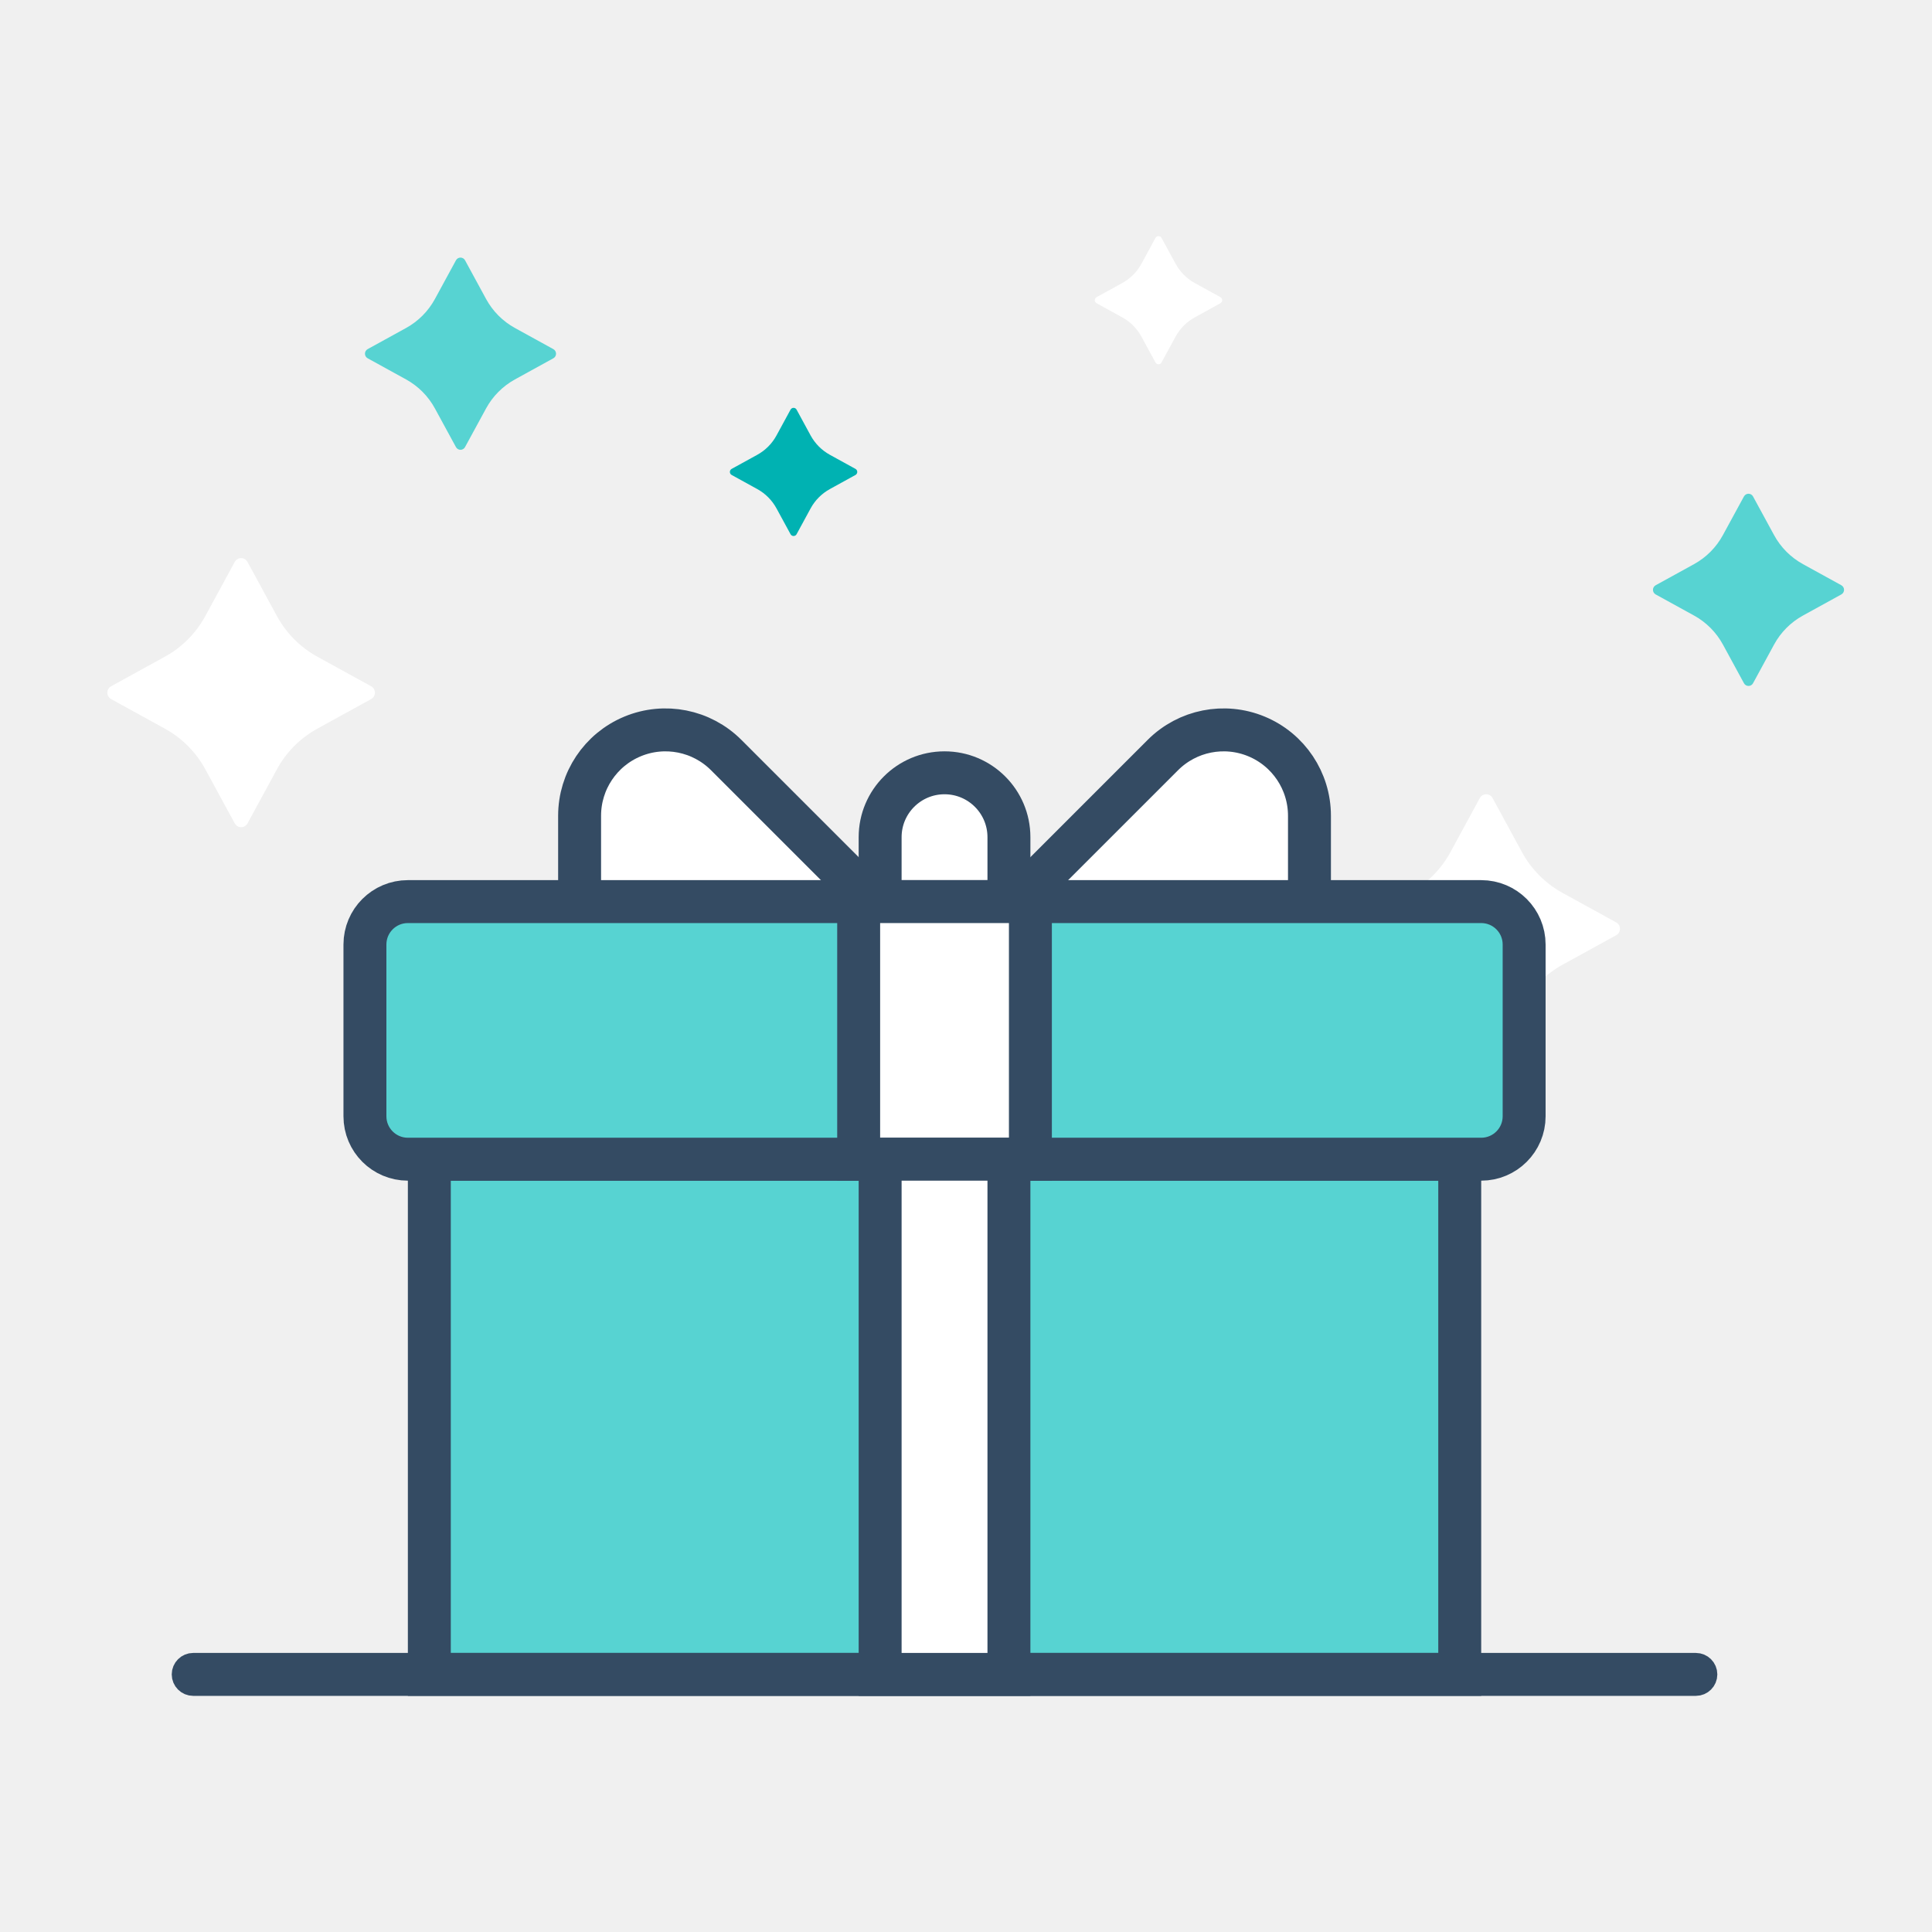
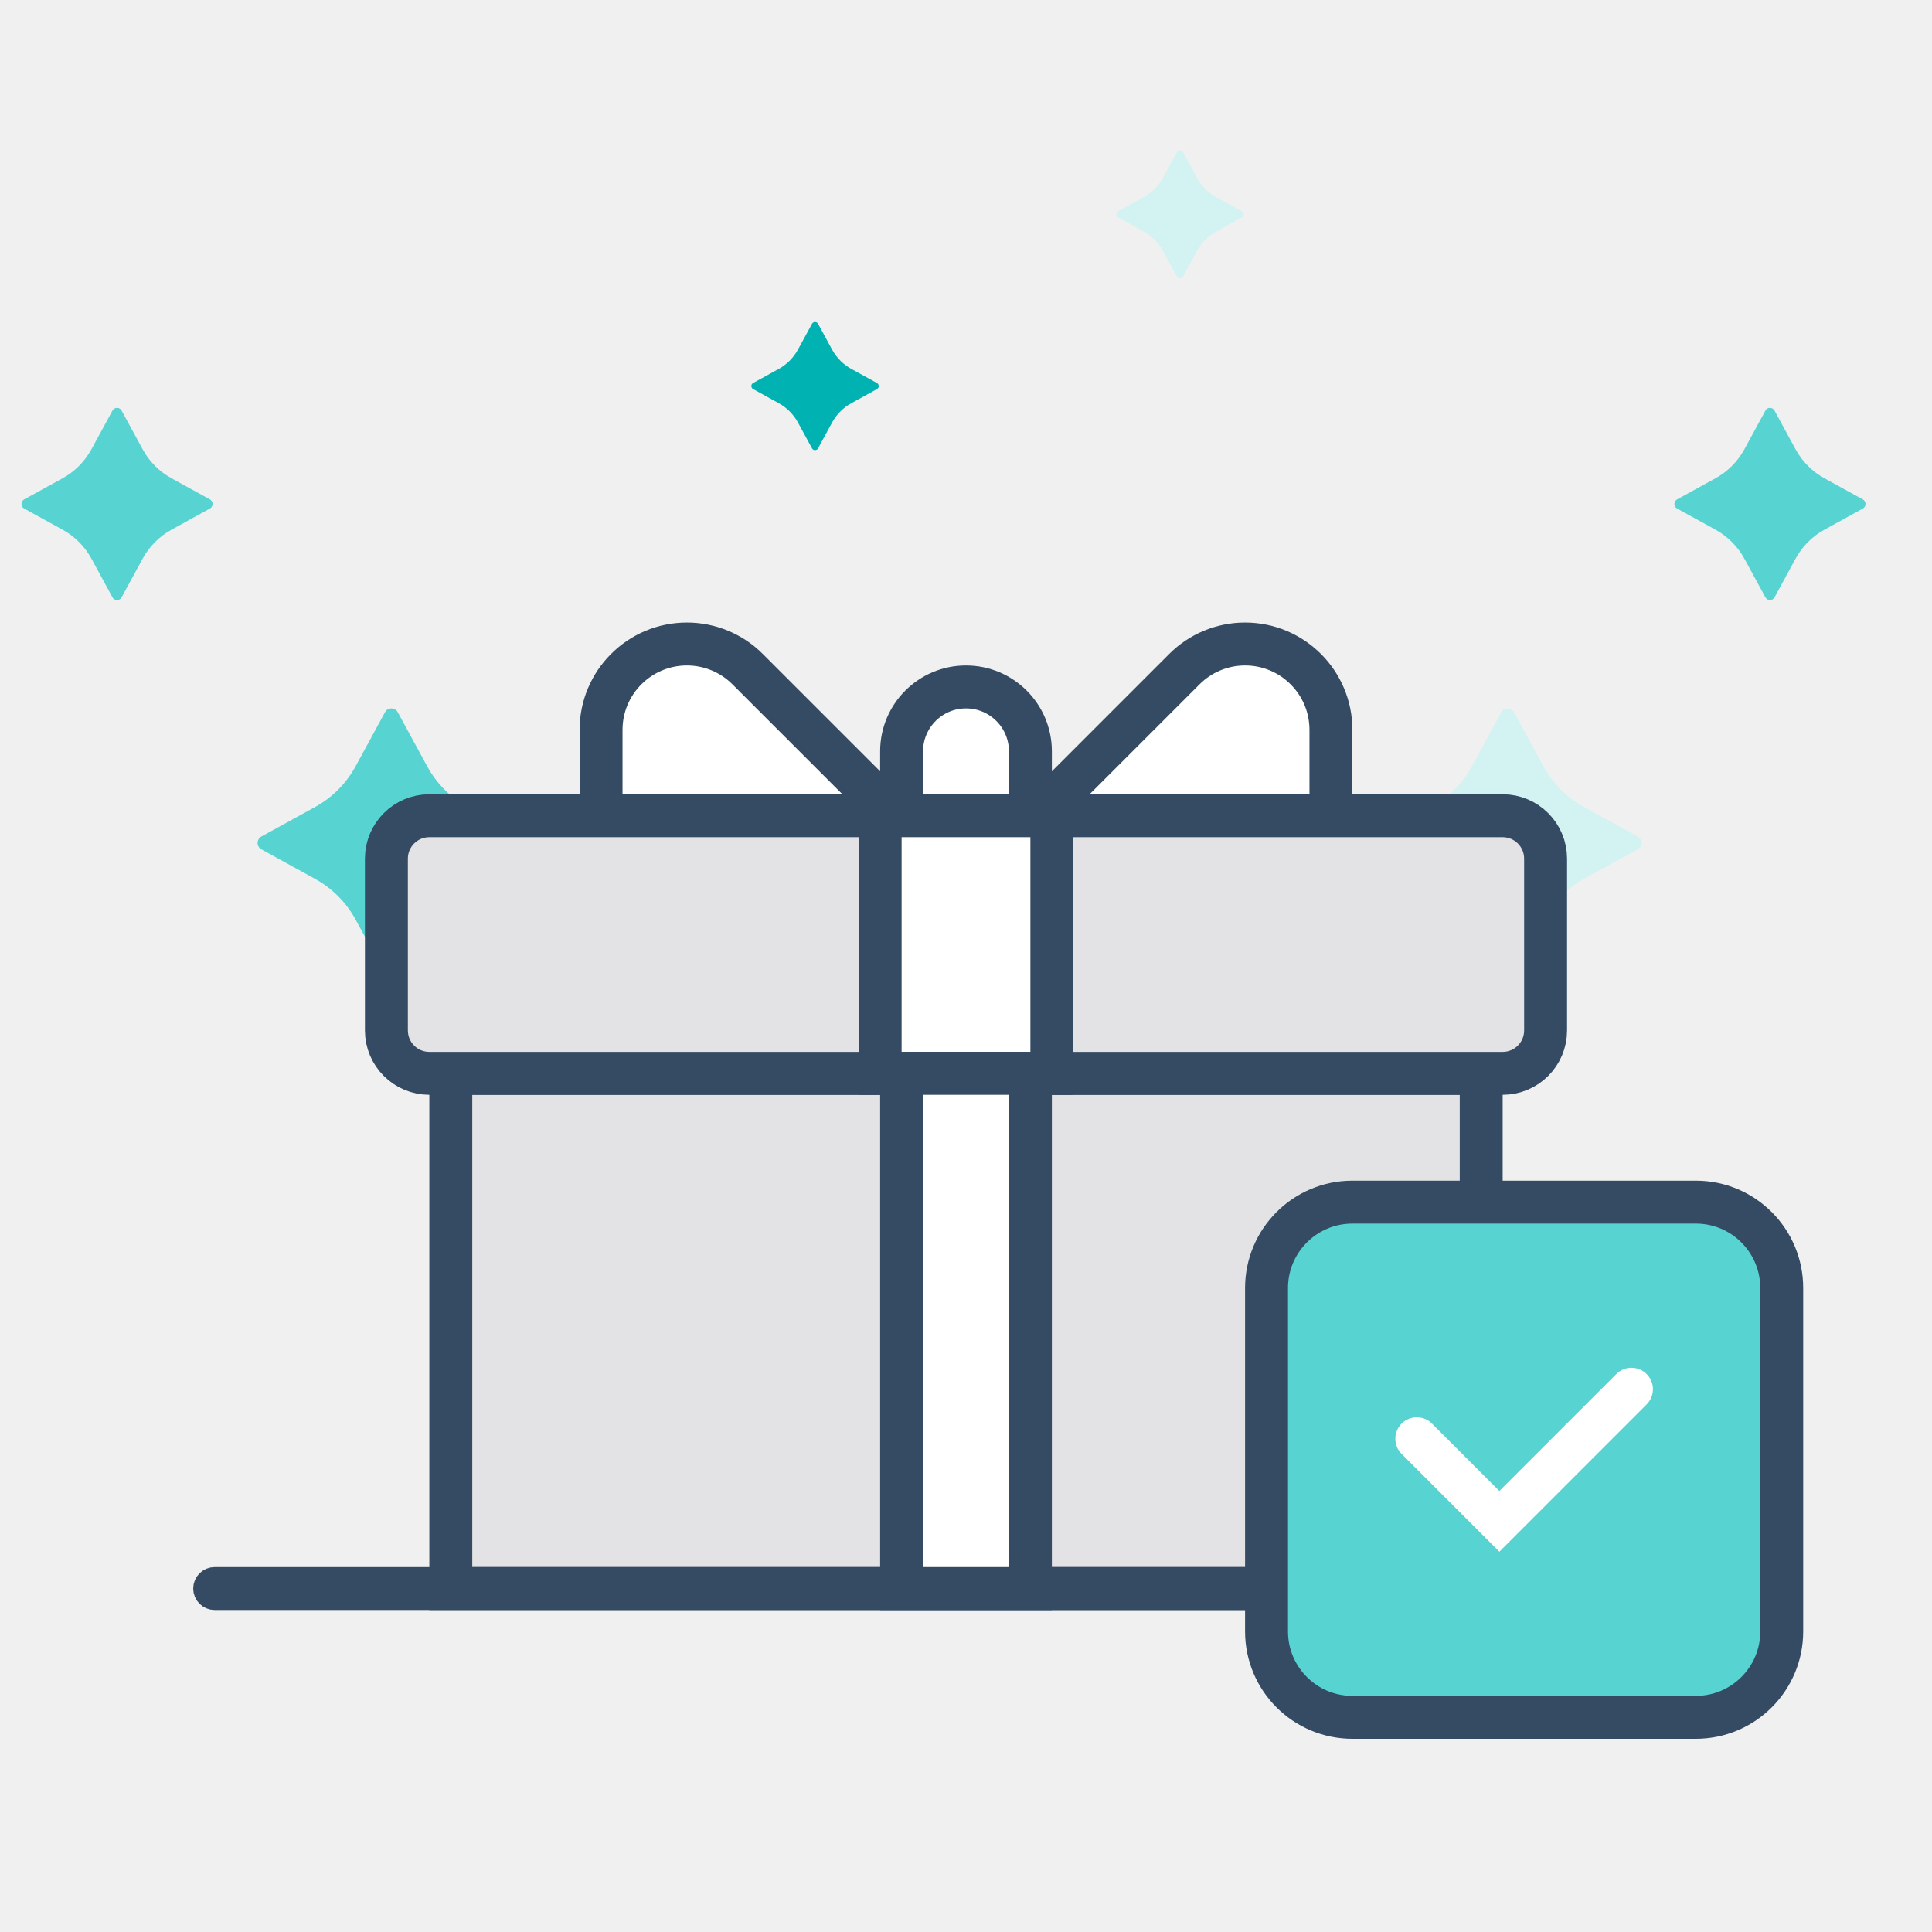
- <svg xmlns="http://www.w3.org/2000/svg" width="90" height="90">
-   <g fill="none" fill-rule="evenodd" transform="translate(5 11)">
-     <path fill="#FFF" d="M6.53 15.177l1.37 2.52a4.752 4.752 0 0 0 1.882 1.894l2.507 1.378a.341.341 0 0 1 0 .597l-2.507 1.378A4.752 4.752 0 0 0 7.9 24.837l-1.37 2.52a.338.338 0 0 1-.594 0l-1.371-2.52a4.75 4.75 0 0 0-1.883-1.893L.176 21.566a.341.341 0 0 1 0-.597l2.506-1.378a4.75 4.75 0 0 0 1.883-1.894l1.37-2.52a.337.337 0 0 1 .594 0m57.407 11l-1.37 2.52a4.752 4.752 0 0 1-1.884 1.894l-2.506 1.378a.341.341 0 0 0 0 .597l2.506 1.378a4.752 4.752 0 0 1 1.883 1.893l1.37 2.52a.338.338 0 0 0 .594 0l1.371-2.52a4.75 4.75 0 0 1 1.883-1.893l2.506-1.378a.341.341 0 0 0 0-.597l-2.506-1.378a4.75 4.75 0 0 1-1.883-1.894l-1.37-2.52a.337.337 0 0 0-.594 0" />
-     <path fill="#57D3D2" stroke="#344B63" stroke-width="2" d="M15 43h48v24H15z" />
-     <path fill="#FFF" stroke="#344B63" stroke-width="2" d="M28.828 24.172L39 34.343H22V27a4 4 0 0 1 6.828-2.828zm20.344 0A4 4 0 0 1 56 27v7.343H39l10.172-10.171z" />
-     <path fill="#FFF" stroke="#344B63" stroke-width="2" d="M39 25a3 3 0 0 1 3 3v5h-6v-5a3 3 0 0 1 3-3z" />
-     <rect width="54" height="12" x="12" y="31" fill="#57D3D2" stroke="#344B63" stroke-width="2" rx="2" />
-     <path fill="#FFF" stroke="#344B63" stroke-width="2" d="M35 31h8v12h-8z" />
-     <rect width="71" height="1" x="3.5" y="66.5" fill="#D8D8D8" stroke="#344B63" rx=".5" />
-     <path fill="#FFF" stroke="#344B63" stroke-width="2" d="M36 43h6v24h-6z" />
-     <path fill="#00B2B2" d="M32.109 8.084l.652 1.2c.207.381.519.693.897.902l1.193.656a.162.162 0 0 1 0 .284l-1.193.657c-.378.208-.69.52-.897.901l-.652 1.2a.16.16 0 0 1-.283 0l-.653-1.2a2.26 2.26 0 0 0-.896-.901l-1.193-.657a.162.162 0 0 1 0-.284l1.193-.656c.378-.209.69-.52.896-.902l.653-1.2a.16.16 0 0 1 .283 0" />
-     <path fill="#FFF" d="M48.826.084l-.652 1.2a2.26 2.26 0 0 1-.897.902l-1.193.656a.162.162 0 0 0 0 .284l1.193.657c.378.208.69.52.897.901l.652 1.2a.16.16 0 0 0 .283 0l.653-1.2a2.26 2.26 0 0 1 .897-.901l1.192-.657a.162.162 0 0 0 0-.284l-1.192-.656a2.258 2.258 0 0 1-.897-.902l-.653-1.2a.16.16 0 0 0-.283 0" />
-     <path fill="#57D3D2" d="M76.24 12.126l-.98 1.8c-.31.572-.776 1.04-1.344 1.353l-1.79.985a.244.244 0 0 0 0 .426l1.79.985a3.392 3.392 0 0 1 1.345 1.352l.979 1.8a.24.24 0 0 0 .424 0l.979-1.8c.31-.571.777-1.04 1.345-1.352l1.79-.985a.244.244 0 0 0 0-.426l-1.79-.985a3.392 3.392 0 0 1-1.345-1.352l-.98-1.8a.24.24 0 0 0-.423 0m-59.576-11l.979 1.8c.31.57.777 1.04 1.345 1.352l1.79.985a.244.244 0 0 1 0 .426l-1.79.985a3.392 3.392 0 0 0-1.345 1.352l-.98 1.8a.24.24 0 0 1-.423 0l-.98-1.8a3.392 3.392 0 0 0-1.344-1.352l-1.79-.985a.244.244 0 0 1 0-.426l1.79-.985a3.392 3.392 0 0 0 1.345-1.352l.979-1.8a.24.24 0 0 1 .424 0" />
+ <svg xmlns="http://www.w3.org/2000/svg" width="90" height="90" viewBox="0 0 90 90">
+   <g fill="none" fill-rule="evenodd">
+     <path fill="#57D3D2" d="M18.529,33.177 L19.9,35.697 C20.334,36.496 20.988,37.153 21.782,37.591 L24.289,38.969 C24.523,39.098 24.523,39.436 24.289,39.566 L21.782,40.944 C20.988,41.381 20.334,42.038 19.9,42.837 L18.529,45.358 C18.401,45.593 18.064,45.593 17.936,45.358 L16.565,42.837 C16.13,42.038 15.477,41.381 14.682,40.944 L12.176,39.566 C11.941,39.436 11.941,39.098 12.176,38.969 L14.682,37.591 C15.477,37.153 16.13,36.496 16.565,35.697 L17.936,33.177 C18.064,32.941 18.401,32.941 18.529,33.177" />
+     <path fill="#D3F2F2" d="M69.936,33.177 L68.565,35.697 C68.13,36.496 67.477,37.153 66.682,37.591 L64.176,38.969 C63.941,39.098 63.941,39.436 64.176,39.566 L66.682,40.944 C67.477,41.381 68.13,42.038 68.565,42.837 L69.936,45.358 C70.064,45.593 70.401,45.593 70.529,45.358 L71.9,42.837 C72.334,42.038 72.988,41.381 73.783,40.944 L76.289,39.566 C76.523,39.436 76.523,39.098 76.289,38.969 L73.783,37.591 C72.988,37.153 72.334,36.496 71.9,35.697 L70.529,33.177 C70.401,32.941 70.064,32.941 69.936,33.177" />
+     <polygon fill="#E3E3E6" stroke="#344B63" stroke-width="2" points="21 50 69 50 69 74 21 74" />
+     <path fill="#FFF" stroke="#344B63" stroke-width="2" d="M34.828 31.172L45 41.343 28 41.343 28 34C28 31.791 29.791 30 32 30 33.061 30 34.078 30.421 34.828 31.172zM55.172 31.172C55.922 30.421 56.939 30 58 30 60.209 30 62 31.791 62 34L62 41.343 45 41.343 55.172 31.172z" />
+     <path fill="#FFF" stroke="#344B63" stroke-width="2" d="M45,32 L45,32 C46.657,32 48,33.343 48,35 L48,40 L42,40 L42,35 C42,33.343 43.343,32 45,32 Z" />
+     <rect width="54" height="12" x="18" y="38" fill="#E3E3E6" stroke="#344B63" stroke-width="2" rx="2" />
+     <rect width="8" height="12" x="41" y="38" fill="#FFF" stroke="#344B63" stroke-width="2" />
+     <rect width="71" height="1" x="9.5" y="73.5" fill="#D8D8D8" stroke="#344B63" rx=".5" />
+     <rect width="6" height="24" x="42" y="50" fill="#FFF" stroke="#344B63" stroke-width="2" />
+     <g transform="translate(59 56)">
+       <path fill="#57D3D2" stroke="#344B63" stroke-width="2" d="M20,24 L4,24 C1.791,24 0,22.209 0,20 L0,4 C0,1.791 1.791,0 4,0 L20,0 C22.209,0 24,1.791 24,4 L24,20 C24,22.209 22.209,24 20,24" />
+       <path fill="#FFF" d="M10.846,16.284 L6.293,11.73 C5.903,11.34 5.903,10.707 6.293,10.316 C6.684,9.926 7.317,9.926 7.707,10.316 L10.846,13.456 L16.293,8.009 C16.684,7.618 17.317,7.618 17.707,8.009 C18.098,8.399 18.098,9.032 17.707,9.423 L10.846,16.284 Z" />
+     </g>
+     <path fill="#00B2B2" d="M38.109,15.084 L38.761,16.284 C38.968,16.665 39.28,16.977 39.658,17.186 L40.851,17.842 C40.963,17.903 40.963,18.065 40.851,18.126 L39.658,18.783 C39.28,18.991 38.968,19.304 38.761,19.684 L38.109,20.885 C38.048,20.997 37.887,20.997 37.826,20.885 L37.173,19.684 C36.966,19.304 36.655,18.991 36.277,18.783 L35.084,18.126 C34.972,18.065 34.972,17.903 35.084,17.842 L36.277,17.186 C36.655,16.977 36.966,16.665 37.173,16.284 L37.826,15.084 C37.887,14.972 38.048,14.972 38.109,15.084" />
+     <path fill="#D3F2F2" d="M54.826,7.084 L54.174,8.284 C53.967,8.665 53.655,8.977 53.277,9.186 L52.084,9.842 C51.972,9.903 51.972,10.065 52.084,10.126 L53.277,10.783 C53.655,10.991 53.967,11.304 54.174,11.684 L54.826,12.885 C54.887,12.997 55.048,12.997 55.109,12.885 L55.762,11.684 C55.969,11.304 56.28,10.991 56.659,10.783 L57.851,10.126 C57.963,10.065 57.963,9.903 57.851,9.842 L56.659,9.186 C56.28,8.977 55.969,8.665 55.762,8.284 L55.109,7.084 C55.048,6.972 54.887,6.972 54.826,7.084" />
+     <path fill="#57D3D2" d="M82.24 19.126L81.261 20.927C80.95 21.498 80.484 21.967 79.916 22.279L78.125 23.264C77.958 23.356 77.958 23.598 78.125 23.69L79.916 24.675C80.484 24.987 80.95 25.456 81.261 26.027L82.24 27.827C82.331 27.996 82.572 27.996 82.664 27.827L83.643 26.027C83.953 25.456 84.42 24.987 84.988 24.675L86.778 23.69C86.945 23.598 86.945 23.356 86.778 23.264L84.988 22.279C84.42 21.967 83.953 21.498 83.643 20.927L82.664 19.126C82.572 18.958 82.331 18.958 82.24 19.126M5.664 19.126L6.643 20.927C6.953 21.498 7.42 21.967 7.988 22.279L9.778 23.264C9.945 23.356 9.945 23.598 9.778 23.69L7.988 24.675C7.42 24.987 6.953 25.456 6.643 26.027L5.664 27.827C5.572 27.996 5.331 27.996 5.24 27.827L4.261 26.027C3.95 25.456 3.484 24.987 2.916 24.675L1.125 23.69C.958 23.598.958 23.356 1.125 23.264L2.916 22.279C3.484 21.967 3.95 21.498 4.261 20.927L5.24 19.126C5.331 18.958 5.572 18.958 5.664 19.126" />
  </g>
</svg>
